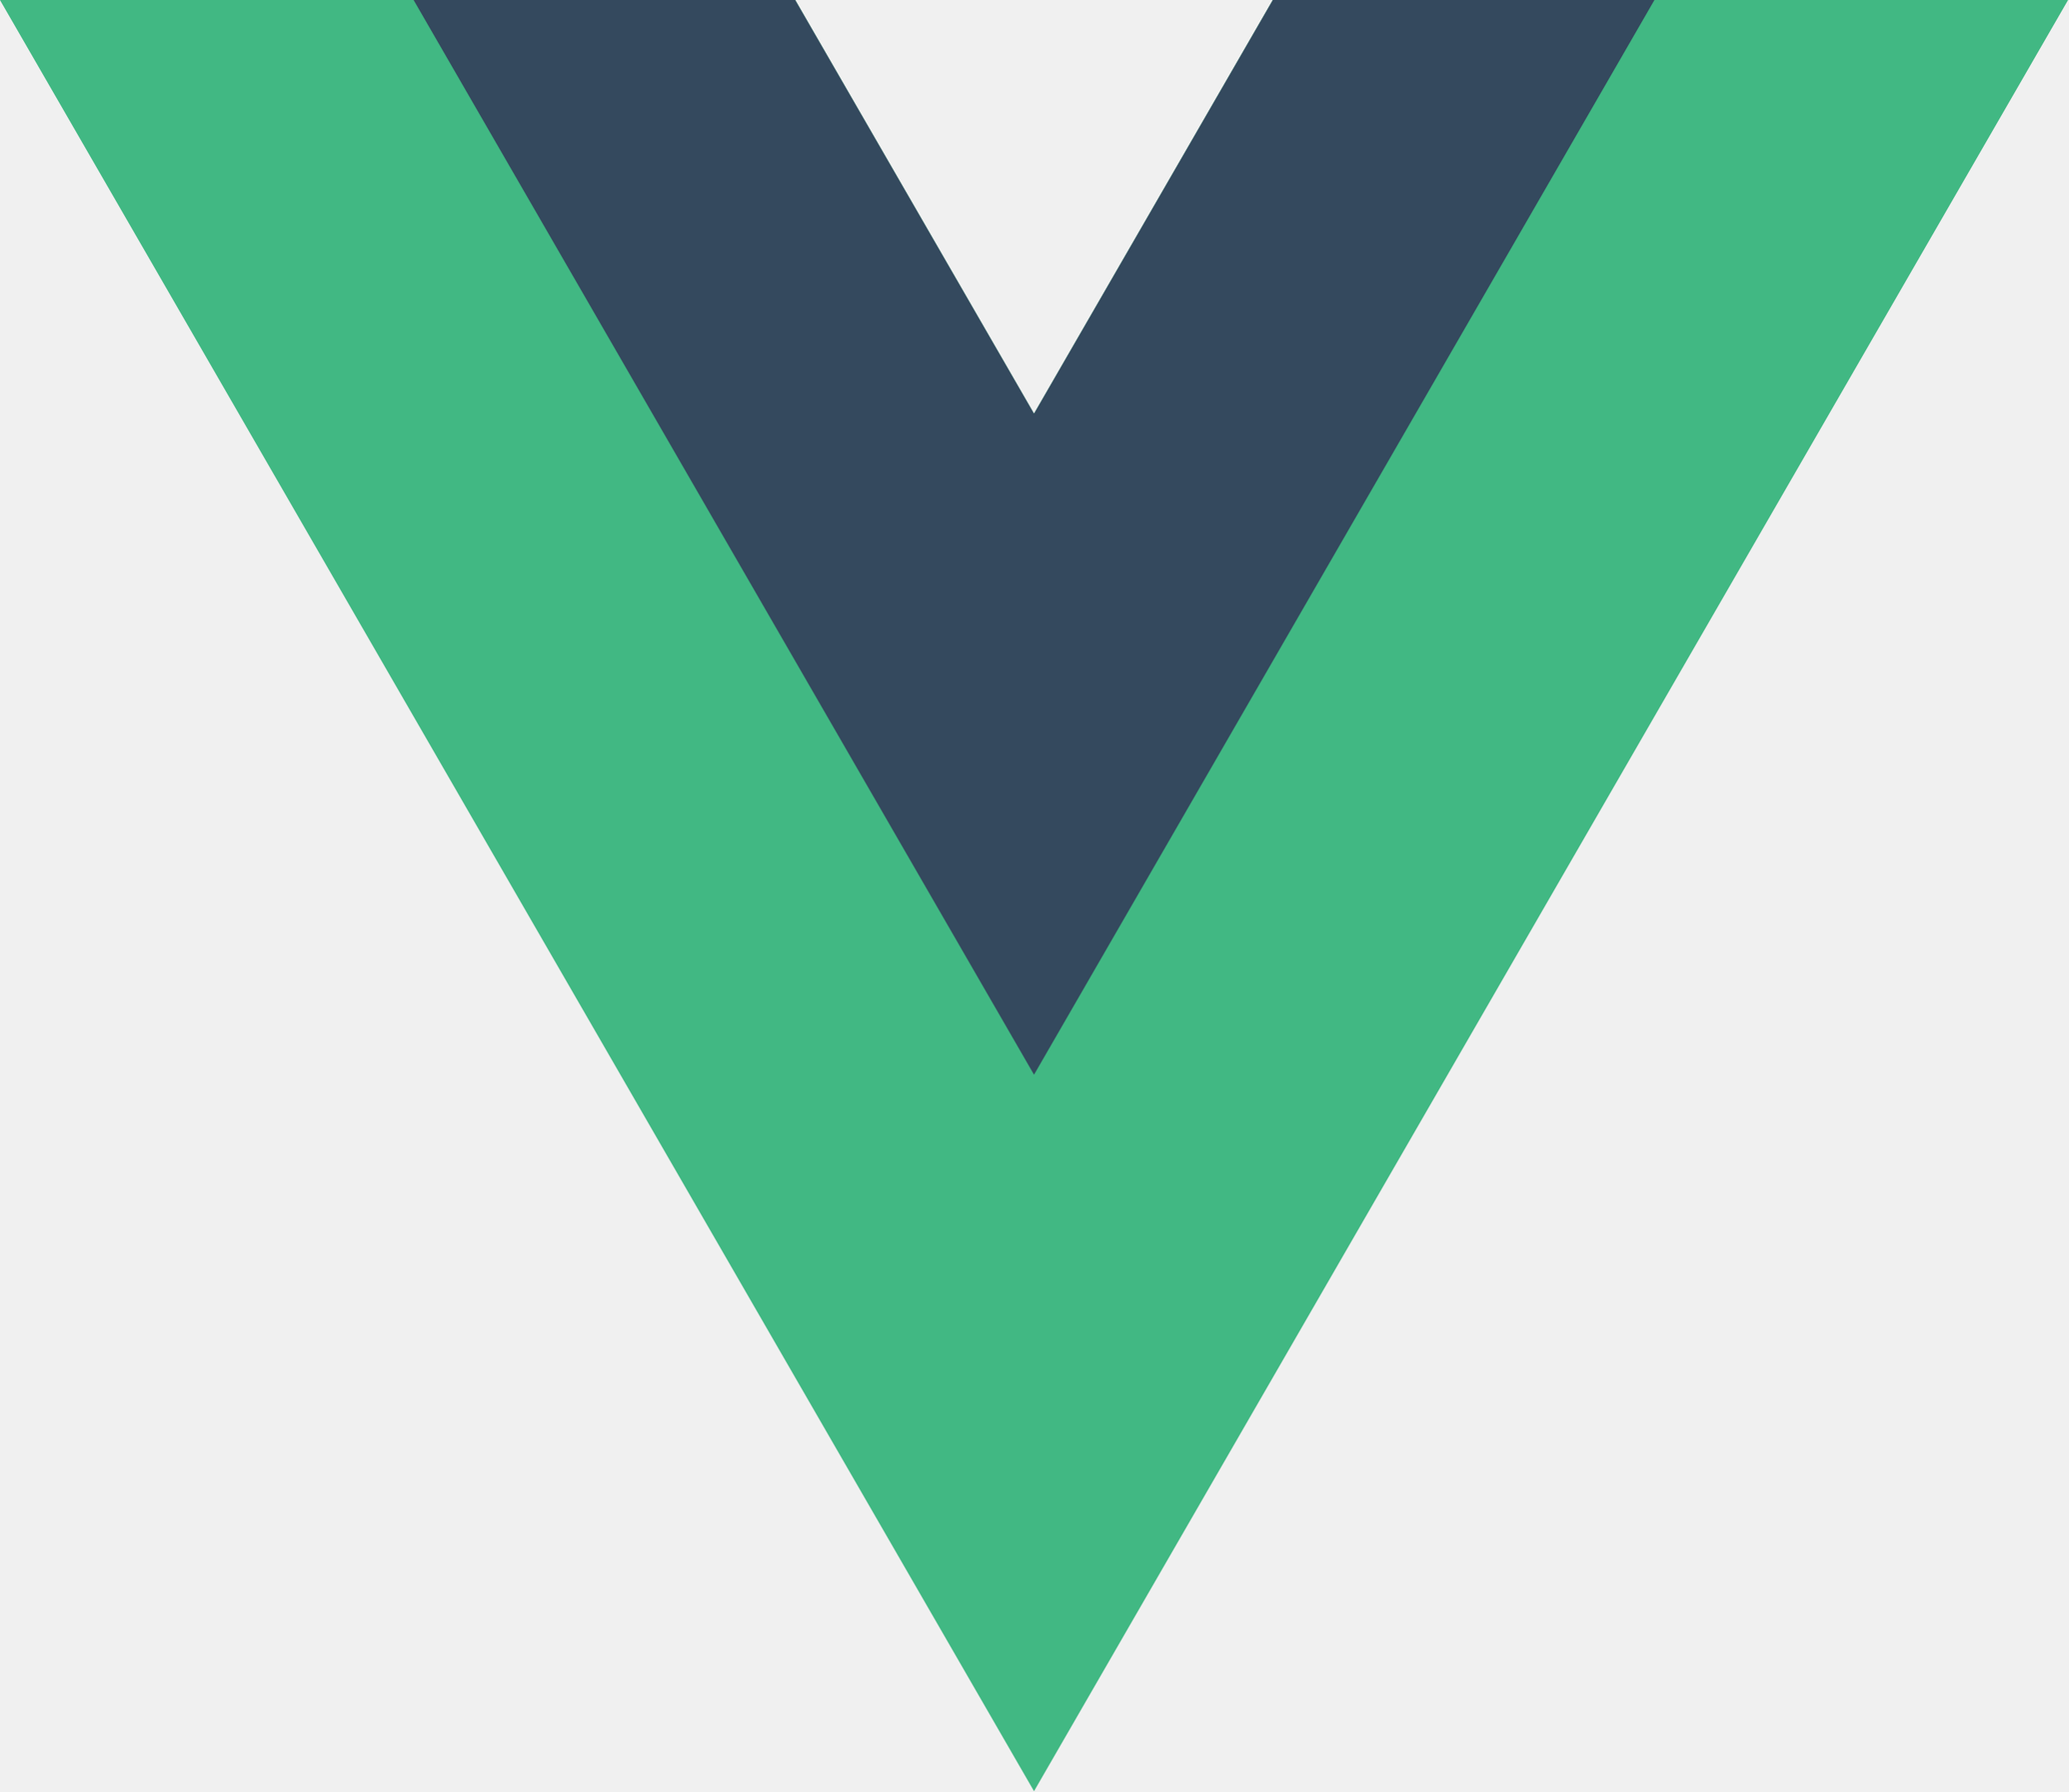
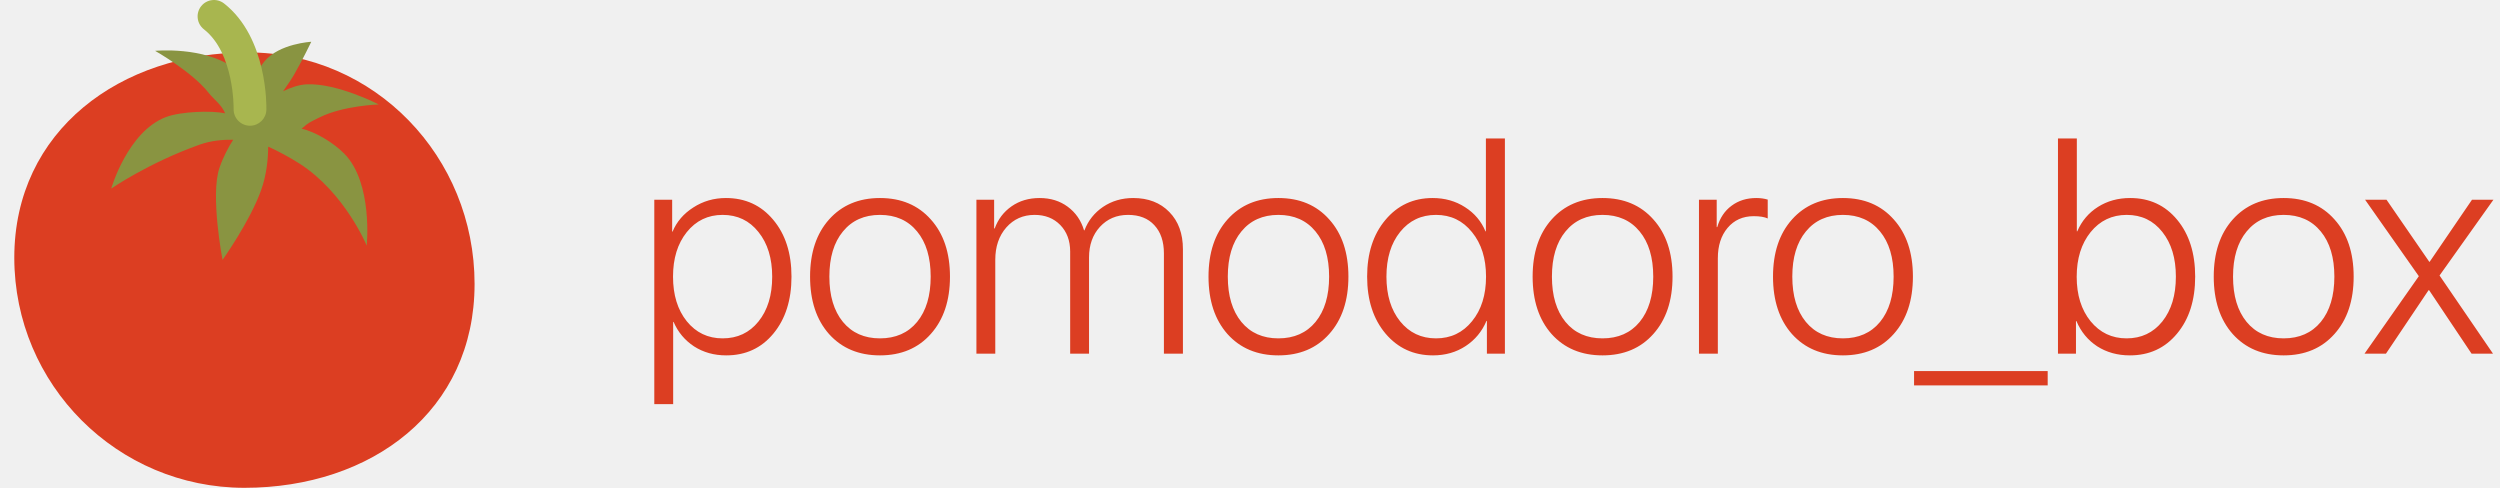
- <svg xmlns="http://www.w3.org/2000/svg" viewBox="0 0 261.76 226.69">
-   <path d="M161.096.001l-30.225 52.351L100.647.001H-.005l130.877 226.688L261.749.001z" fill="#41b883" />
-   <path d="M161.096.001l-30.225 52.351L100.647.001H52.346l78.526 136.01L209.398.001z" fill="#34495e" />
+ <svg xmlns="http://www.w3.org/2000/svg" width="205" height="40" viewBox="0 0 205 40" fill="none">
+   <path d="M59.523 16.238C61.117 16.238 62.41 16.832 63.402 18.02C64.402 19.207 64.902 20.762 64.902 22.684C64.902 24.605 64.406 26.164 63.414 27.359C62.43 28.547 61.141 29.141 59.547 29.141C58.555 29.141 57.676 28.895 56.91 28.402C56.152 27.902 55.594 27.234 55.234 26.398H55.199V33.137H53.652V16.379H55.117V18.992H55.152C55.488 18.18 56.055 17.52 56.852 17.012C57.648 16.496 58.539 16.238 59.523 16.238ZM59.254 27.746C60.473 27.746 61.453 27.285 62.195 26.363C62.945 25.434 63.32 24.211 63.32 22.695C63.32 21.18 62.945 19.957 62.195 19.027C61.453 18.09 60.473 17.621 59.254 17.621C58.051 17.621 57.07 18.094 56.312 19.039C55.562 19.977 55.188 21.191 55.188 22.684C55.188 24.184 55.562 25.402 56.312 26.34C57.07 27.277 58.051 27.746 59.254 27.746ZM72.156 29.141C70.422 29.141 69.031 28.559 67.984 27.395C66.945 26.223 66.426 24.652 66.426 22.684C66.426 20.723 66.945 19.16 67.984 17.996C69.031 16.824 70.422 16.238 72.156 16.238C73.898 16.238 75.289 16.824 76.328 17.996C77.375 19.16 77.898 20.723 77.898 22.684C77.898 24.645 77.375 26.211 76.328 27.383C75.289 28.555 73.898 29.141 72.156 29.141ZM72.156 27.746C73.445 27.746 74.461 27.297 75.203 26.398C75.945 25.492 76.316 24.254 76.316 22.684C76.316 21.113 75.945 19.879 75.203 18.98C74.461 18.074 73.445 17.621 72.156 17.621C70.875 17.621 69.863 18.074 69.121 18.98C68.379 19.879 68.008 21.113 68.008 22.684C68.008 24.254 68.379 25.492 69.121 26.398C69.863 27.297 70.875 27.746 72.156 27.746ZM80.066 29V16.379H81.519V18.734H81.566C81.84 17.977 82.301 17.371 82.949 16.918C83.598 16.465 84.363 16.238 85.246 16.238C86.144 16.238 86.914 16.477 87.555 16.953C88.203 17.43 88.648 18.074 88.891 18.887H88.926C89.231 18.09 89.738 17.449 90.449 16.965C91.168 16.48 91.992 16.238 92.922 16.238C94.156 16.238 95.144 16.621 95.887 17.387C96.629 18.145 97 19.16 97 20.434V29H95.441V20.785C95.441 19.801 95.18 19.027 94.656 18.465C94.141 17.902 93.422 17.621 92.5 17.621C91.562 17.621 90.793 17.949 90.191 18.605C89.598 19.254 89.301 20.09 89.301 21.113V29H87.754V20.633C87.754 19.734 87.484 19.008 86.945 18.453C86.406 17.898 85.703 17.621 84.836 17.621C83.898 17.621 83.125 17.965 82.516 18.652C81.914 19.34 81.613 20.223 81.613 21.301V29H80.066ZM104.828 29.141C103.094 29.141 101.703 28.559 100.656 27.395C99.617 26.223 99.098 24.652 99.098 22.684C99.098 20.723 99.617 19.16 100.656 17.996C101.703 16.824 103.094 16.238 104.828 16.238C106.57 16.238 107.961 16.824 109 17.996C110.047 19.16 110.57 20.723 110.57 22.684C110.57 24.645 110.047 26.211 109 27.383C107.961 28.555 106.57 29.141 104.828 29.141ZM104.828 27.746C106.117 27.746 107.133 27.297 107.875 26.398C108.617 25.492 108.988 24.254 108.988 22.684C108.988 21.113 108.617 19.879 107.875 18.98C107.133 18.074 106.117 17.621 104.828 17.621C103.547 17.621 102.535 18.074 101.793 18.98C101.051 19.879 100.68 21.113 100.68 22.684C100.68 24.254 101.051 25.492 101.793 26.398C102.535 27.297 103.547 27.746 104.828 27.746ZM117.508 29.141C115.922 29.141 114.625 28.547 113.617 27.359C112.609 26.164 112.105 24.605 112.105 22.684C112.105 20.77 112.605 19.219 113.605 18.031C114.605 16.836 115.895 16.238 117.473 16.238C118.473 16.238 119.359 16.488 120.133 16.988C120.906 17.48 121.465 18.141 121.809 18.969H121.844V11.352H123.402V29H121.926V26.316H121.891C121.523 27.184 120.953 27.871 120.18 28.379C119.406 28.887 118.516 29.141 117.508 29.141ZM120.707 19.039C119.949 18.094 118.965 17.621 117.754 17.621C116.543 17.621 115.562 18.086 114.812 19.016C114.062 19.945 113.688 21.168 113.688 22.684C113.688 24.199 114.062 25.422 114.812 26.352C115.562 27.281 116.543 27.746 117.754 27.746C118.965 27.746 119.949 27.277 120.707 26.34C121.473 25.402 121.855 24.184 121.855 22.684C121.855 21.191 121.473 19.977 120.707 19.039ZM131.406 29.141C129.672 29.141 128.281 28.559 127.234 27.395C126.195 26.223 125.676 24.652 125.676 22.684C125.676 20.723 126.195 19.16 127.234 17.996C128.281 16.824 129.672 16.238 131.406 16.238C133.148 16.238 134.539 16.824 135.578 17.996C136.625 19.16 137.148 20.723 137.148 22.684C137.148 24.645 136.625 26.211 135.578 27.383C134.539 28.555 133.148 29.141 131.406 29.141ZM131.406 27.746C132.695 27.746 133.711 27.297 134.453 26.398C135.195 25.492 135.566 24.254 135.566 22.684C135.566 21.113 135.195 19.879 134.453 18.98C133.711 18.074 132.695 17.621 131.406 17.621C130.125 17.621 129.113 18.074 128.371 18.98C127.629 19.879 127.258 21.113 127.258 22.684C127.258 24.254 127.629 25.492 128.371 26.398C129.113 27.297 130.125 27.746 131.406 27.746ZM139.316 29V16.379H140.77V18.617H140.816C141.035 17.867 141.426 17.285 141.988 16.871C142.551 16.449 143.227 16.238 144.016 16.238C144.352 16.238 144.664 16.281 144.953 16.367V17.914C144.688 17.789 144.305 17.727 143.805 17.727C142.914 17.727 142.199 18.047 141.66 18.688C141.129 19.32 140.863 20.148 140.863 21.172V29H139.316ZM151.117 29.141C149.383 29.141 147.992 28.559 146.945 27.395C145.906 26.223 145.387 24.652 145.387 22.684C145.387 20.723 145.906 19.16 146.945 17.996C147.992 16.824 149.383 16.238 151.117 16.238C152.859 16.238 154.25 16.824 155.289 17.996C156.336 19.16 156.859 20.723 156.859 22.684C156.859 24.645 156.336 26.211 155.289 27.383C154.25 28.555 152.859 29.141 151.117 29.141ZM151.117 27.746C152.406 27.746 153.422 27.297 154.164 26.398C154.906 25.492 155.277 24.254 155.277 22.684C155.277 21.113 154.906 19.879 154.164 18.98C153.422 18.074 152.406 17.621 151.117 17.621C149.836 17.621 148.824 18.074 148.082 18.98C147.34 19.879 146.969 21.113 146.969 22.684C146.969 24.254 147.34 25.492 148.082 26.398C148.824 27.297 149.836 27.746 151.117 27.746ZM167.91 31.602H156.953V30.43H167.91V31.602ZM174.648 29.141C173.641 29.141 172.75 28.895 171.977 28.402C171.211 27.902 170.641 27.211 170.266 26.328H170.23V29H168.754V11.352H170.301V18.969H170.336C170.703 18.117 171.27 17.449 172.035 16.965C172.801 16.48 173.68 16.238 174.672 16.238C176.258 16.238 177.543 16.832 178.527 18.02C179.512 19.207 180.004 20.762 180.004 22.684C180.004 24.613 179.508 26.172 178.516 27.359C177.531 28.547 176.242 29.141 174.648 29.141ZM177.309 19.016C176.574 18.086 175.602 17.621 174.391 17.621C173.18 17.621 172.191 18.094 171.426 19.039C170.668 19.984 170.289 21.203 170.289 22.695C170.289 24.188 170.668 25.402 171.426 26.34C172.191 27.277 173.176 27.746 174.379 27.746C175.59 27.746 176.566 27.285 177.309 26.363C178.051 25.434 178.422 24.207 178.422 22.684C178.422 21.168 178.051 19.945 177.309 19.016ZM187.258 29.141C185.523 29.141 184.133 28.559 183.086 27.395C182.047 26.223 181.527 24.652 181.527 22.684C181.527 20.723 182.047 19.16 183.086 17.996C184.133 16.824 185.523 16.238 187.258 16.238C189 16.238 190.391 16.824 191.43 17.996C192.477 19.16 193 20.723 193 22.684C193 24.645 192.477 26.211 191.43 27.383C190.391 28.555 189 29.141 187.258 29.141ZM187.258 27.746C188.547 27.746 189.562 27.297 190.305 26.398C191.047 25.492 191.418 24.254 191.418 22.684C191.418 21.113 191.047 19.879 190.305 18.98C189.562 18.074 188.547 17.621 187.258 17.621C185.977 17.621 184.965 18.074 184.223 18.98C183.48 19.879 183.109 21.113 183.109 22.684C183.109 24.254 183.48 25.492 184.223 26.398C184.965 27.297 185.977 27.746 187.258 27.746ZM199.188 23.797H199.141L195.648 29H193.891L198.344 22.648L193.938 16.379H195.695L199.199 21.465H199.234L202.703 16.379H204.461L200.043 22.59L204.426 29H202.668L199.188 23.797Z" fill="#DC3E22" />
+   <g clip-path="url(#clip0_27115_224)">
+     <path d="M38.915 23.283C38.915 33.706 30.466 40 20.044 40C9.621 40 1.172 31.551 1.172 21.128C1.172 10.706 9.885 4.298 20.307 4.298C30.73 4.298 38.915 12.861 38.915 23.283Z" fill="#DC3E22" />
+     <path d="M28.238 12.607C27.321 11.673 25.838 10.805 24.733 10.551C25.34 10.013 25.462 9.995 26.223 9.618C28.171 8.654 31.058 8.565 31.058 8.565C31.058 8.565 27.651 6.804 25.16 6.915C24.526 6.943 23.857 7.167 23.212 7.484C23.576 6.971 23.921 6.46 24.141 6.076C24.815 4.904 25.524 3.426 25.524 3.426C25.524 3.426 22.912 3.566 21.701 5.016C21.241 5.566 20.893 6.266 20.639 6.923C20.188 6.404 19.69 5.942 19.191 5.582C16.7 3.779 12.719 4.169 12.719 4.169C12.719 4.169 15.726 5.875 17.079 7.577C17.608 8.241 18.144 8.548 18.464 9.294C17.356 9.054 14.857 9.136 13.63 9.591C10.477 10.76 9.119 15.465 9.119 15.465C9.119 15.465 12.195 13.344 16.381 11.857C17.302 11.53 18.275 11.443 19.123 11.458C18.738 12.057 18.317 12.836 17.999 13.755C17.225 15.99 18.248 21.311 18.248 21.311C18.248 21.311 20.49 18.165 21.403 15.616C21.872 14.307 21.988 12.994 21.99 12.024C22.822 12.393 23.801 12.932 24.533 13.398C28.279 15.785 30.072 20.143 30.072 20.143C30.072 20.143 30.594 15.006 28.238 12.607Z" fill="#899441" />
+     <path d="M20.501 10.309C20.489 10.309 20.477 10.309 20.465 10.309C19.724 10.29 19.139 9.674 19.157 8.933C19.159 8.869 19.223 4.361 16.719 2.401C16.135 1.944 16.032 1.1 16.489 0.515C16.947 -0.069 17.791 -0.172 18.375 0.286C21.956 3.088 21.849 8.761 21.843 9.001C21.824 9.731 21.226 10.309 20.501 10.309Z" fill="#A8B64F" />
+   </g>
+   <defs>
+     <clipPath id="clip0_27115_224">
+       <rect width="40" height="40" fill="white" />
+     </clipPath>
+   </defs>
</svg>
